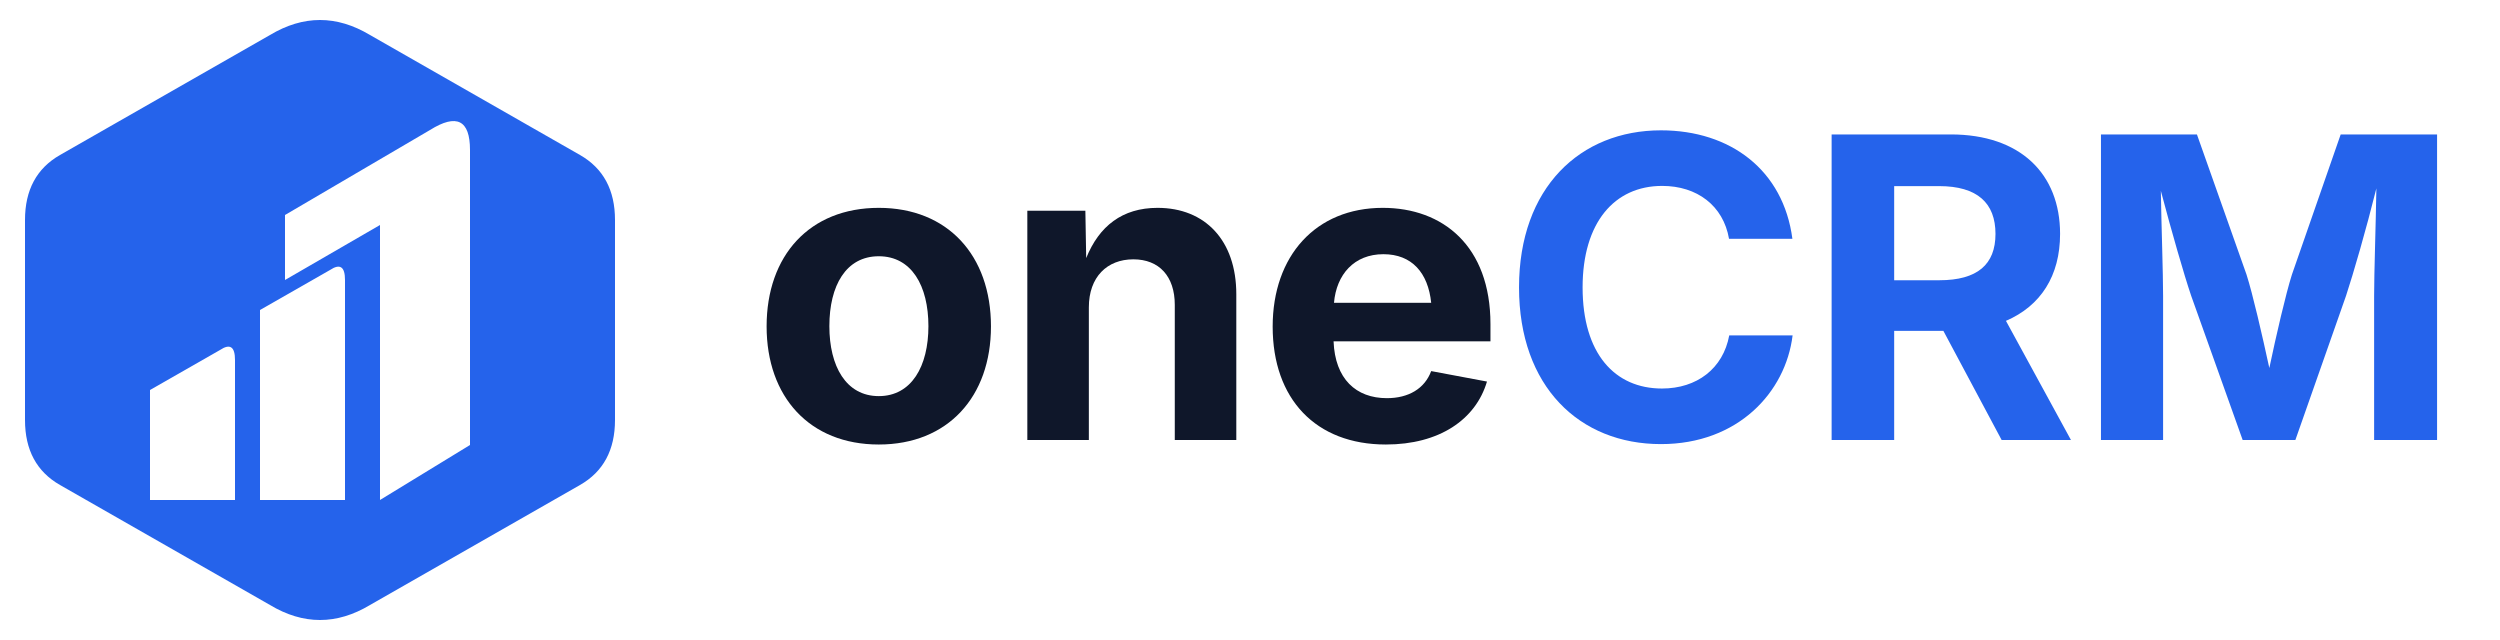
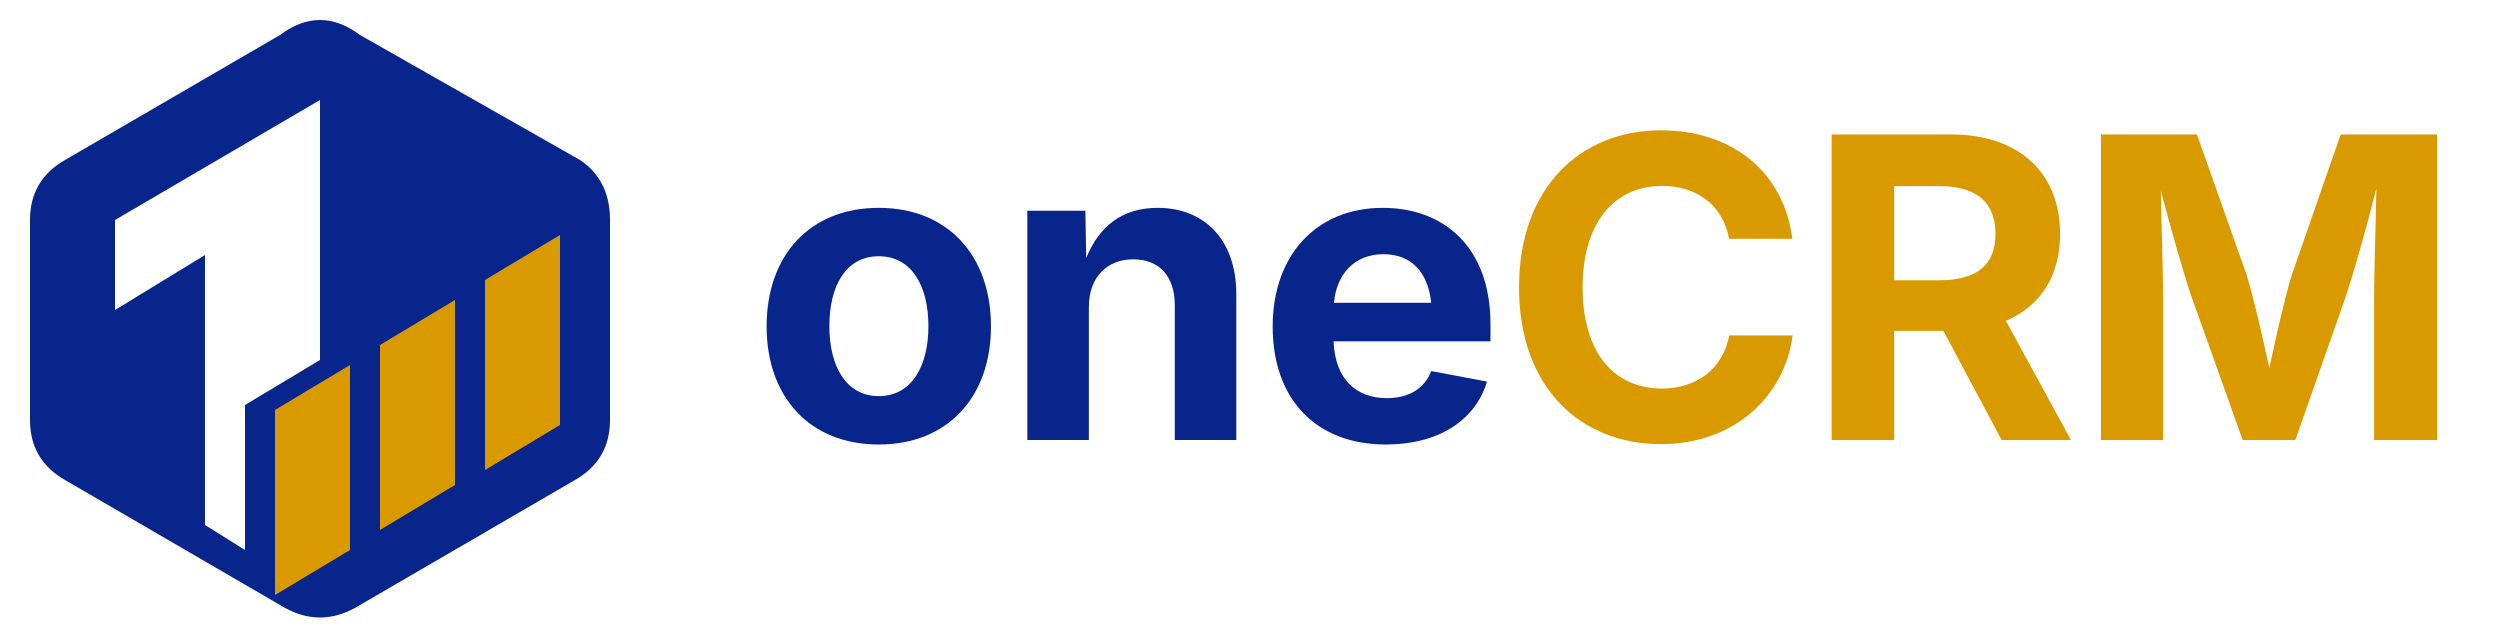
<svg xmlns="http://www.w3.org/2000/svg" viewBox="0 0 500 128" role="img" aria-label="oneCRM">
-   <path fill="#2563EB" fill-rule="evenodd" d="M64 4 Q69 4 74 7 L116 31 Q123 35 123 44 V84 Q123 93 116 97 L74 121 Q64 127 54 121 L12 97 Q5 93 5 84 V44 Q5 35 12 31 L54 7 Q59 4 64 4 Z M30 78 L44 70 Q47 68 47 72 V100 H30 Z M52 62 L66 54 Q69 52 69 56 V100 H52 Z M57 43 L86 26 Q94 21 94 30 V89 L76 100 V45 L57 56 Z" />
-   <path fill="#0F172A" transform="translate(150.000 88) scale(0.04101562 -0.04101562)" d="M628 -22C964 -22 1175 210 1175 554C1175 900 964 1132 628 1132C291 1132 81 900 81 554C81 210 291 -22 628 -22ZM628 214C468 214 387 360 387 555C387 753 468 896 628 896C788 896 870 752 870 555C870 360 788 214 628 214Z" />
-   <path fill="#0F172A" transform="translate(200.216 88) scale(0.04101562 -0.04101562)" d="M428 647C428 795 517 881 645 881C771 881 847 798 847 659V0H1147V711C1147 973 995 1132 763 1132C591 1132 478 1043 415 887L411 1118H128V0H428Z" />
-   <path fill="#0F172A" transform="translate(251.211 88) scale(0.04101562 -0.04101562)" d="M633 -22C893 -22 1071 99 1126 285L854 336C822 250 743 204 638 204C487 204 385 298 378 481H1143V565C1143 947 910 1132 618 1132C291 1132 81 898 81 553C81 200 291 -22 633 -22ZM380 669C392 807 478 906 621 906C760 906 839 815 854 669Z" />
-   <path fill="#2563EB" transform="translate(299.950 88) scale(0.04101562 -0.04101562)" d="M786 -20C1162 -20 1394 233 1428 510H1119C1089 348 961 251 791 251C561 251 404 421 404 744C404 1060 559 1239 792 1239C962 1239 1090 1143 1118 981H1427C1383 1316 1125 1510 786 1510C393 1510 94 1231 94 744C94 260 389 -20 786 -20Z" />
-   <path fill="#2563EB" transform="translate(360.788 88) scale(0.04101562 -0.04101562)" d="M135 0H440V532H680L964 0H1302L985 581C1155 654 1249 801 1249 1005C1249 1298 1055 1490 716 1490H135ZM440 779V1238H659C846 1238 934 1155 934 1005C934 856 846 779 660 779Z" />
-   <path fill="#2563EB" transform="translate(414.654 88) scale(0.04101562 -0.04101562)" d="M135 0H438V703C438 815 430 1034 427 1215C480 1015 540 806 575 703L826 0H1083L1330 703C1365 809 1428 1026 1478 1227C1475 1039 1467 815 1467 703V0H1774V1490H1304L1066 806C1036 711 990 512 956 351C921 513 875 712 845 806L603 1490H135Z" />
+   <path fill="#08258C" fill-rule="evenodd" d="M64 4 Q68 4 72 7 L116 32 Q122 36 122 44 V84 Q122 92 115 96 L72 121 Q64 126 56 121 L13 96 Q6 92 6 84 V44 Q6 36 13 32 L56 7 Q60 4 64 4 Z M23 44 L64 20 L64 72 L49 81 L49 110 L41 105 L41 51 L23 62 Z" />
+   <path fill="#D99A00" d="M55 82 L70 73 V110 L55 119 Z M76 69 L91 60 V97 L76 106 Z M97 56 L112 47 V85 L97 94 Z" />
+   <path fill="#08258C" transform="translate(150.000 88) scale(0.04101562 -0.04101562)" d="M628 -22C964 -22 1175 210 1175 554C1175 900 964 1132 628 1132C291 1132 81 900 81 554C81 210 291 -22 628 -22ZM628 214C468 214 387 360 387 555C387 753 468 896 628 896C788 896 870 752 870 555C870 360 788 214 628 214Z" />
+   <path fill="#08258C" transform="translate(200.216 88) scale(0.04101562 -0.04101562)" d="M428 647C428 795 517 881 645 881C771 881 847 798 847 659V0H1147V711C1147 973 995 1132 763 1132C591 1132 478 1043 415 887L411 1118H128V0H428Z" />
+   <path fill="#08258C" transform="translate(251.211 88) scale(0.04101562 -0.04101562)" d="M633 -22C893 -22 1071 99 1126 285L854 336C822 250 743 204 638 204C487 204 385 298 378 481H1143V565C1143 947 910 1132 618 1132C291 1132 81 898 81 553C81 200 291 -22 633 -22ZM380 669C392 807 478 906 621 906C760 906 839 815 854 669Z" />
+   <path fill="#D99A00" transform="translate(299.950 88) scale(0.04101562 -0.04101562)" d="M786 -20C1162 -20 1394 233 1428 510H1119C1089 348 961 251 791 251C561 251 404 421 404 744C404 1060 559 1239 792 1239C962 1239 1090 1143 1118 981H1427C1383 1316 1125 1510 786 1510C393 1510 94 1231 94 744C94 260 389 -20 786 -20Z" />
+   <path fill="#D99A00" transform="translate(360.788 88) scale(0.04101562 -0.04101562)" d="M135 0H440V532H680L964 0H1302L985 581C1155 654 1249 801 1249 1005C1249 1298 1055 1490 716 1490H135ZM440 779V1238H659C846 1238 934 1155 934 1005C934 856 846 779 660 779Z" />
+   <path fill="#D99A00" transform="translate(414.654 88) scale(0.04101562 -0.04101562)" d="M135 0H438V703C438 815 430 1034 427 1215C480 1015 540 806 575 703L826 0H1083L1330 703C1365 809 1428 1026 1478 1227C1475 1039 1467 815 1467 703V0H1774V1490H1304L1066 806C1036 711 990 512 956 351C921 513 875 712 845 806L603 1490H135Z" />
</svg>
